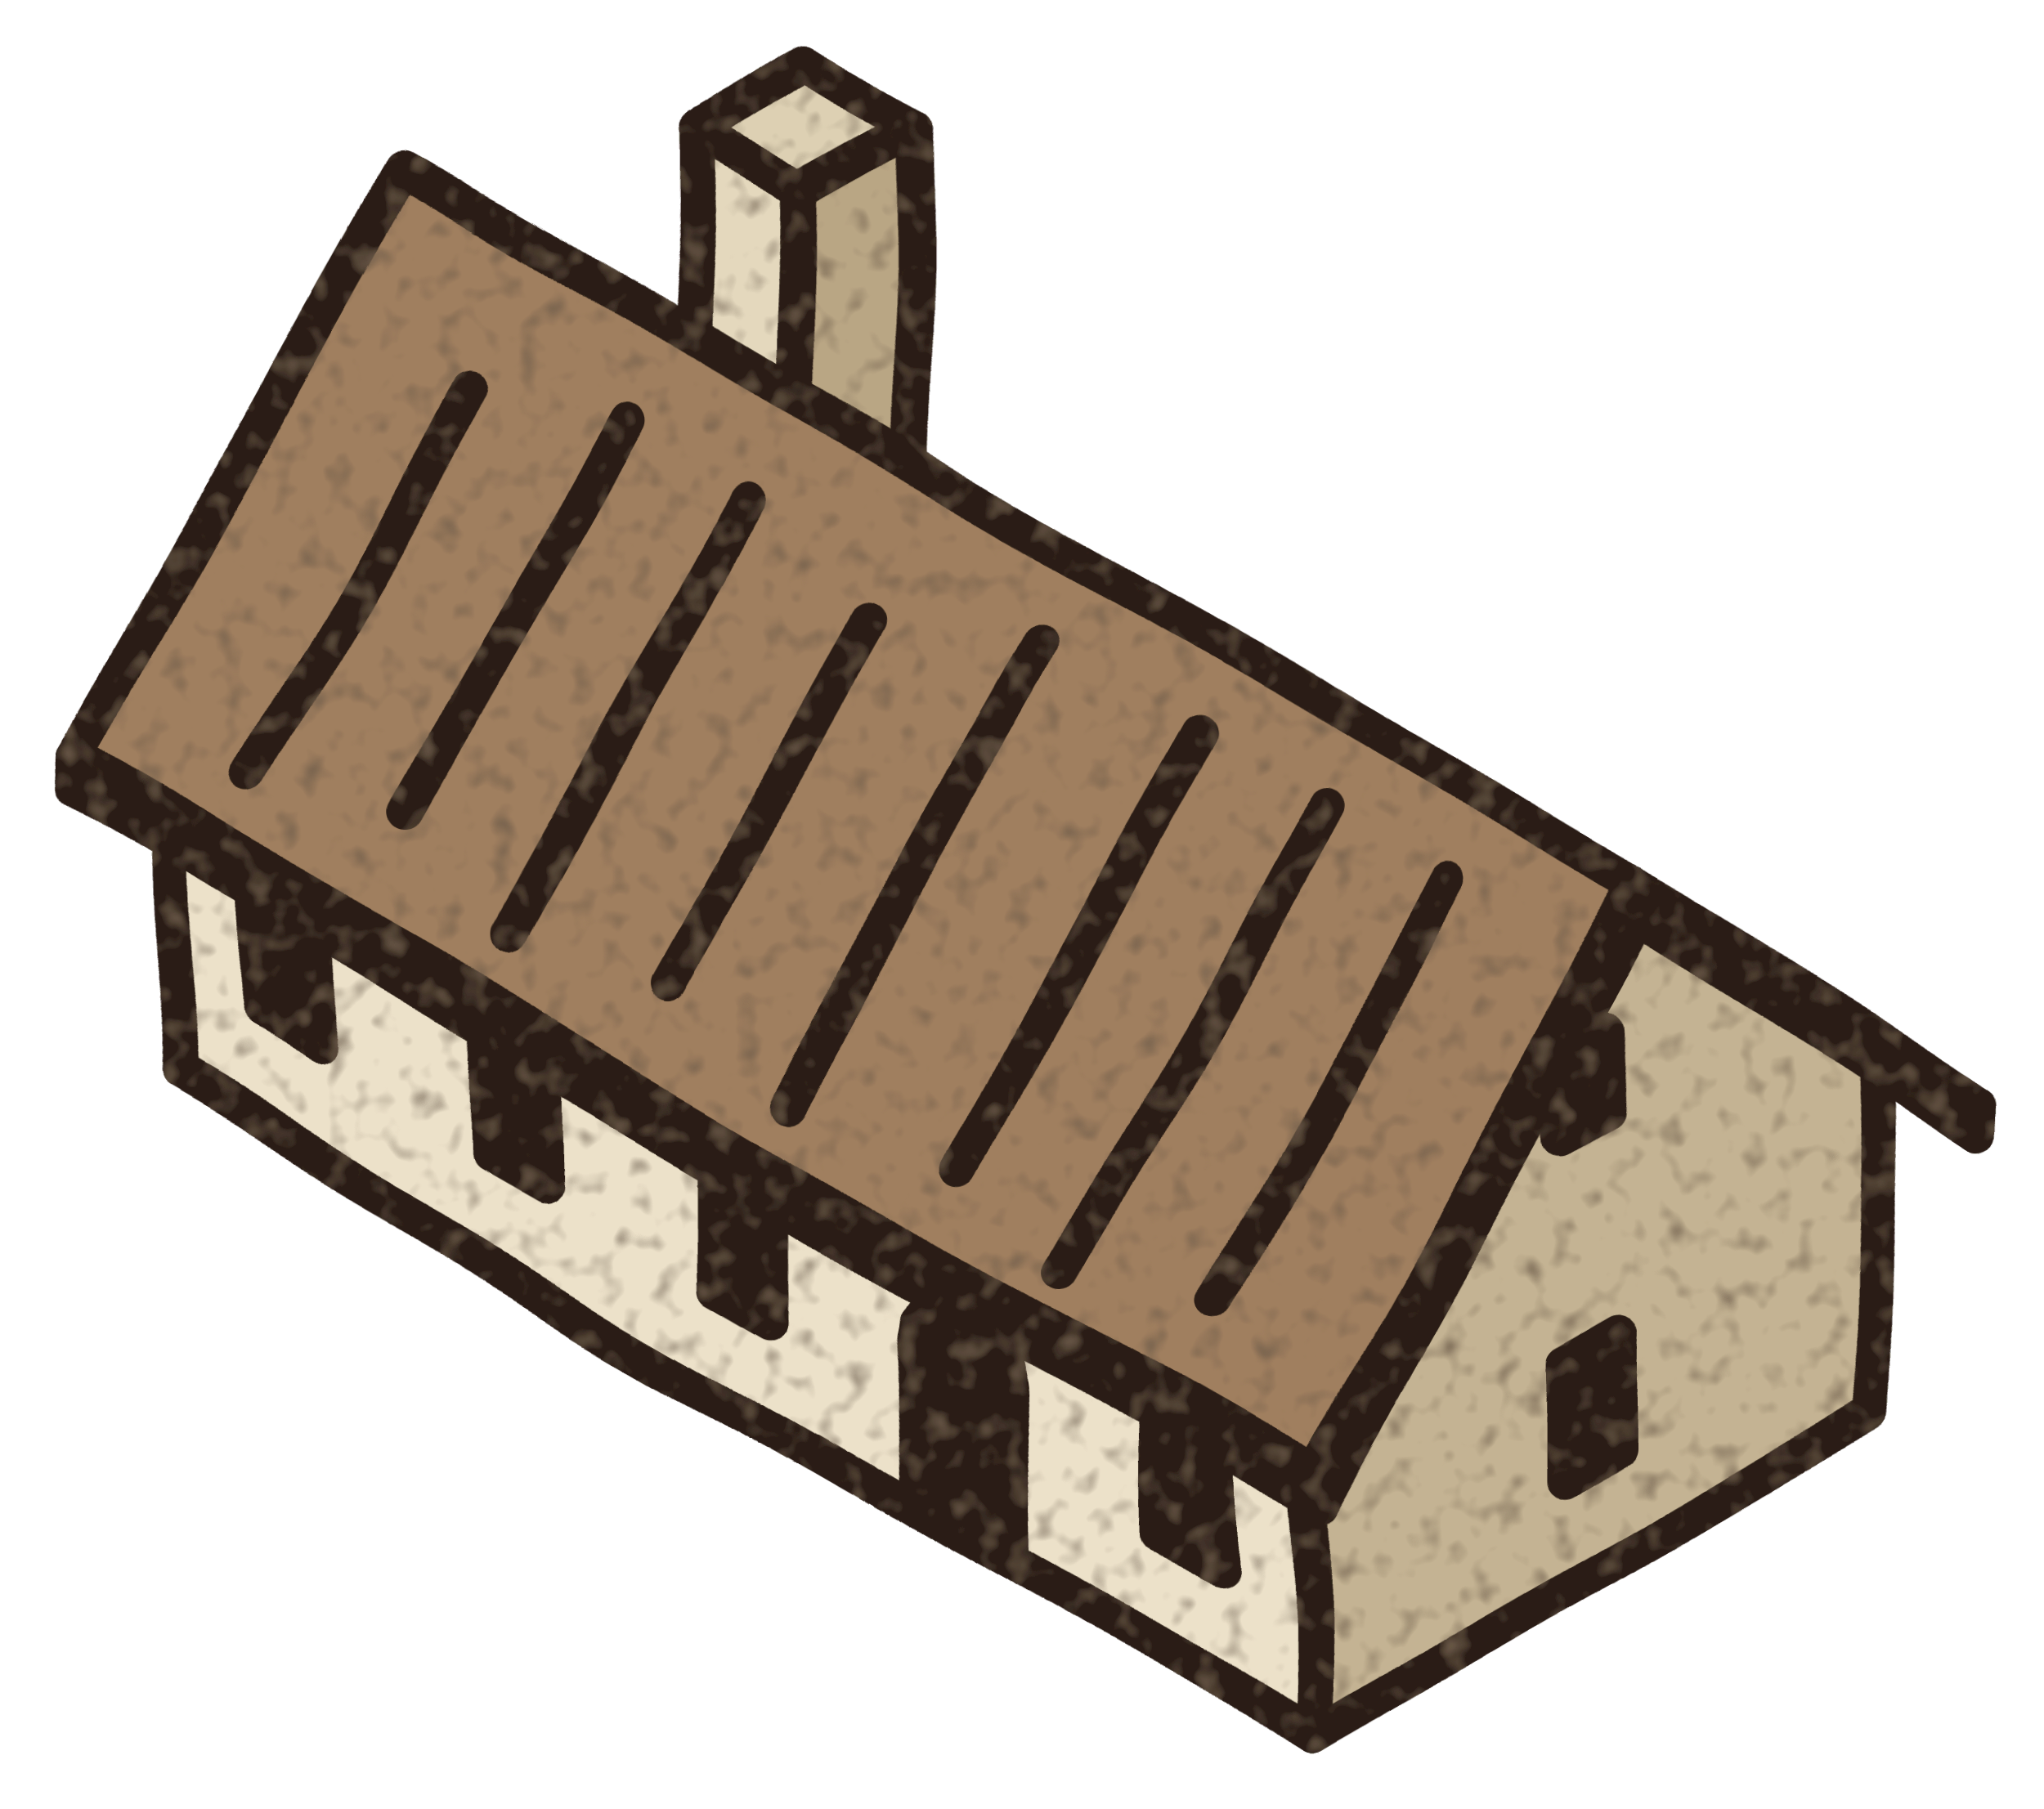
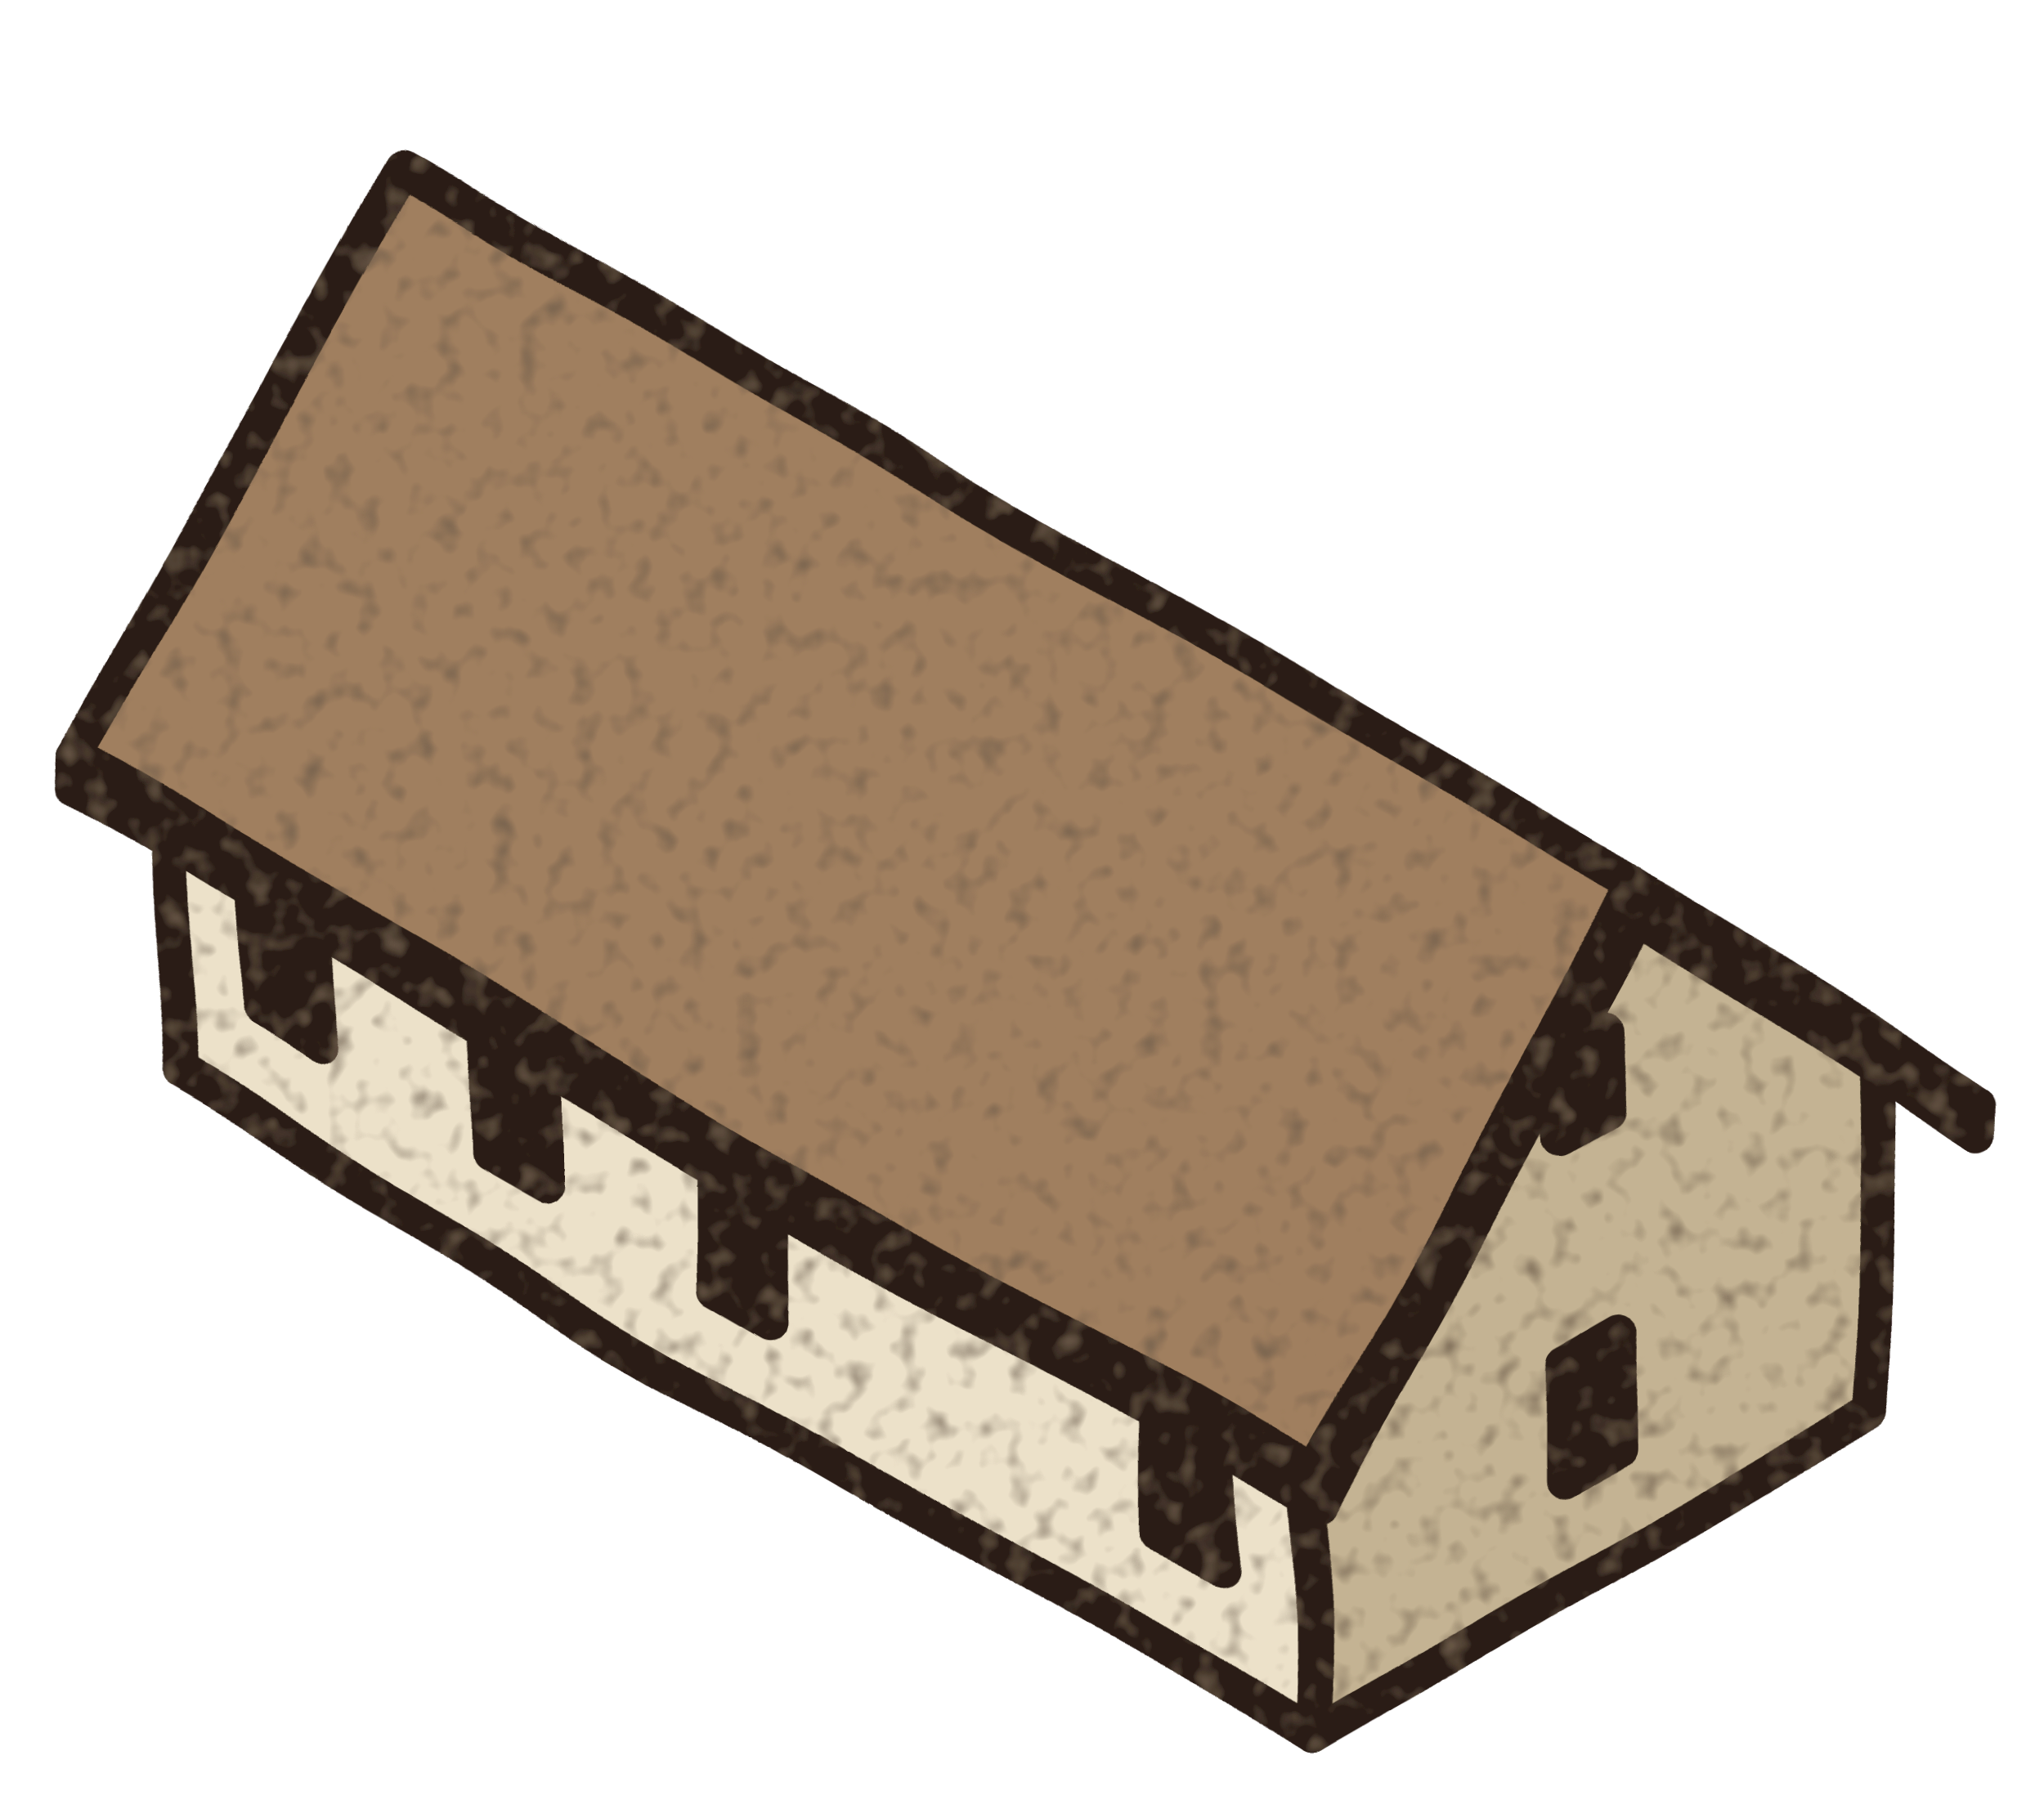
- <svg xmlns="http://www.w3.org/2000/svg" width="187.79" height="166.2" viewBox="0 0 62.6 55.4" data-footprint="4 2" data-origin="22.64 23.2" fill="none" stroke="#2a1e16" stroke-width="1.1" stroke-linecap="round" stroke-linejoin="round">
+ <svg xmlns="http://www.w3.org/2000/svg" width="187.83" height="166.23" viewBox="0 0 62.61 55.41" data-footprint="4 2" data-origin="22.64 23.2" fill="none" stroke="#2a1e16" stroke-width="1.1" stroke-linecap="round" stroke-linejoin="round" data-edited="true">
  <defs>
    <filter id="hand" x="-4%" y="-4%" width="108%" height="108%">
      <feTurbulence type="fractalNoise" baseFrequency="0.07" numOctaves="2" seed="4" result="warp" />
      <feDisplacementMap in="SourceGraphic" in2="warp" scale="1.3" xChannelSelector="R" yChannelSelector="G" result="wobble" />
      <feTurbulence type="fractalNoise" baseFrequency="1.2" numOctaves="2" seed="9" result="grain" />
      <feColorMatrix in="grain" type="matrix" values="0 0 0 0 0.16 0 0 0 0 0.11 0 0 0 0 0.07 2.2 0 0 0 -1.18" result="specks" />
      <feComposite in="specks" in2="wobble" operator="in" result="speckled" />
      <feMerge>
        <feMergeNode in="wobble" />
        <feMergeNode in="speckled" />
      </feMerge>
    </filter>
  </defs>
  <g class="part" filter="url(#hand)">
-     <path data-layer="chimney" fill="#b9a684" d="M27.83 18.5L24.37 20.5L24.37 6L27.83 4Z" />
-     <path data-layer="chimney" fill="#e4d8bd" d="M24.37 20.5L21.25 18.7L21.25 4.2L24.37 6Z" />
-     <path data-layer="chimney" fill="#ddd0b3" d="M24.72 2.2L27.83 4L24.37 6L21.25 4.2Z" />
    <path data-layer="walls" fill="#ece1c9" d="M5.32 33.2L39.96 53.2L39.96 41.7L5.32 21.7Z" />
    <path data-layer="walls" fill="#c4b393" d="M57.28 43.2L39.96 53.2L39.96 41.7L48.62 26.2L57.28 31.7Z" />
    <path data-layer="windows" fill="#2a1e16" d="M7.92 31.25L9.65 32.25L9.65 28.85L7.92 27.85Z" />
    <path data-layer="windows" fill="#2a1e16" d="M14.84 35.25L16.58 36.25L16.58 32.85L14.84 31.85Z" />
    <path data-layer="windows" fill="#2a1e16" d="M21.77 39.25L23.5 40.25L23.5 36.85L21.77 35.85Z" />
    <path data-layer="windows" fill="#2a1e16" d="M35.63 47.25L37.36 48.25L37.36 44.85L35.63 43.85Z" />
    <path data-layer="windows" fill="#2a1e16" d="M49.48 44.25L47.75 45.25L47.75 41.85L49.48 40.85Z" />
    <path data-layer="windows" fill="#2a1e16" d="M49.31 33.99L47.93 34.79L47.93 32.39L49.31 31.59Z" />
-     <path data-layer="door" fill="#2a1e16" d="M28.01 46.3L28.01 40.9L28.13 40.28L28.46 39.89L28.97 39.79L29.57 40L30.16 40.48L30.67 41.16L31.01 41.94L31.13 42.7L31.13 48.1Z" />
    <path data-layer="eaves" class="roof-shade" fill="#7b5e45" d="M50.35 27.2L60.4 33.58L60.4 34.58L50.35 28.2Z" />
    <path data-layer="eaves" class="roof-shade" fill="#7b5e45" d="M50.35 27.2L40.31 45.18L40.31 46.18L50.35 28.2Z" />
    <path data-layer="eaves" class="roof-shade" fill="#7b5e45" d="M2.2 23.18L40.31 45.18L40.31 46.18L2.2 24.18Z" />
    <path data-layer="roof" class="roof-lit" fill="#a07f5f" d="M12.25 5.2L50.35 27.2L40.31 45.18L2.2 23.18Z" />
-     <path data-layer="roof lines" d="M14.43 11.85L7.74 23.83" />
-     <path data-layer="roof lines" d="M19.19 12.87L12.45 24.94" />
-     <path data-layer="roof lines" d="M23.01 15.25L15.55 28.59" />
-     <path data-layer="roof lines" d="M26.6 18.96L20.51 29.85" />
-     <path data-layer="roof lines" d="M31.95 19.66L24.18 33.57" />
-     <path data-layer="roof lines" d="M36.6 22.52L29.32 35.54" />
-     <path data-layer="roof lines" d="M40.46 24.74L32.6 38.81" />
-     <path data-layer="roof lines" d="M44.38 27.05L37.27 39.77" />
  </g>
</svg>
